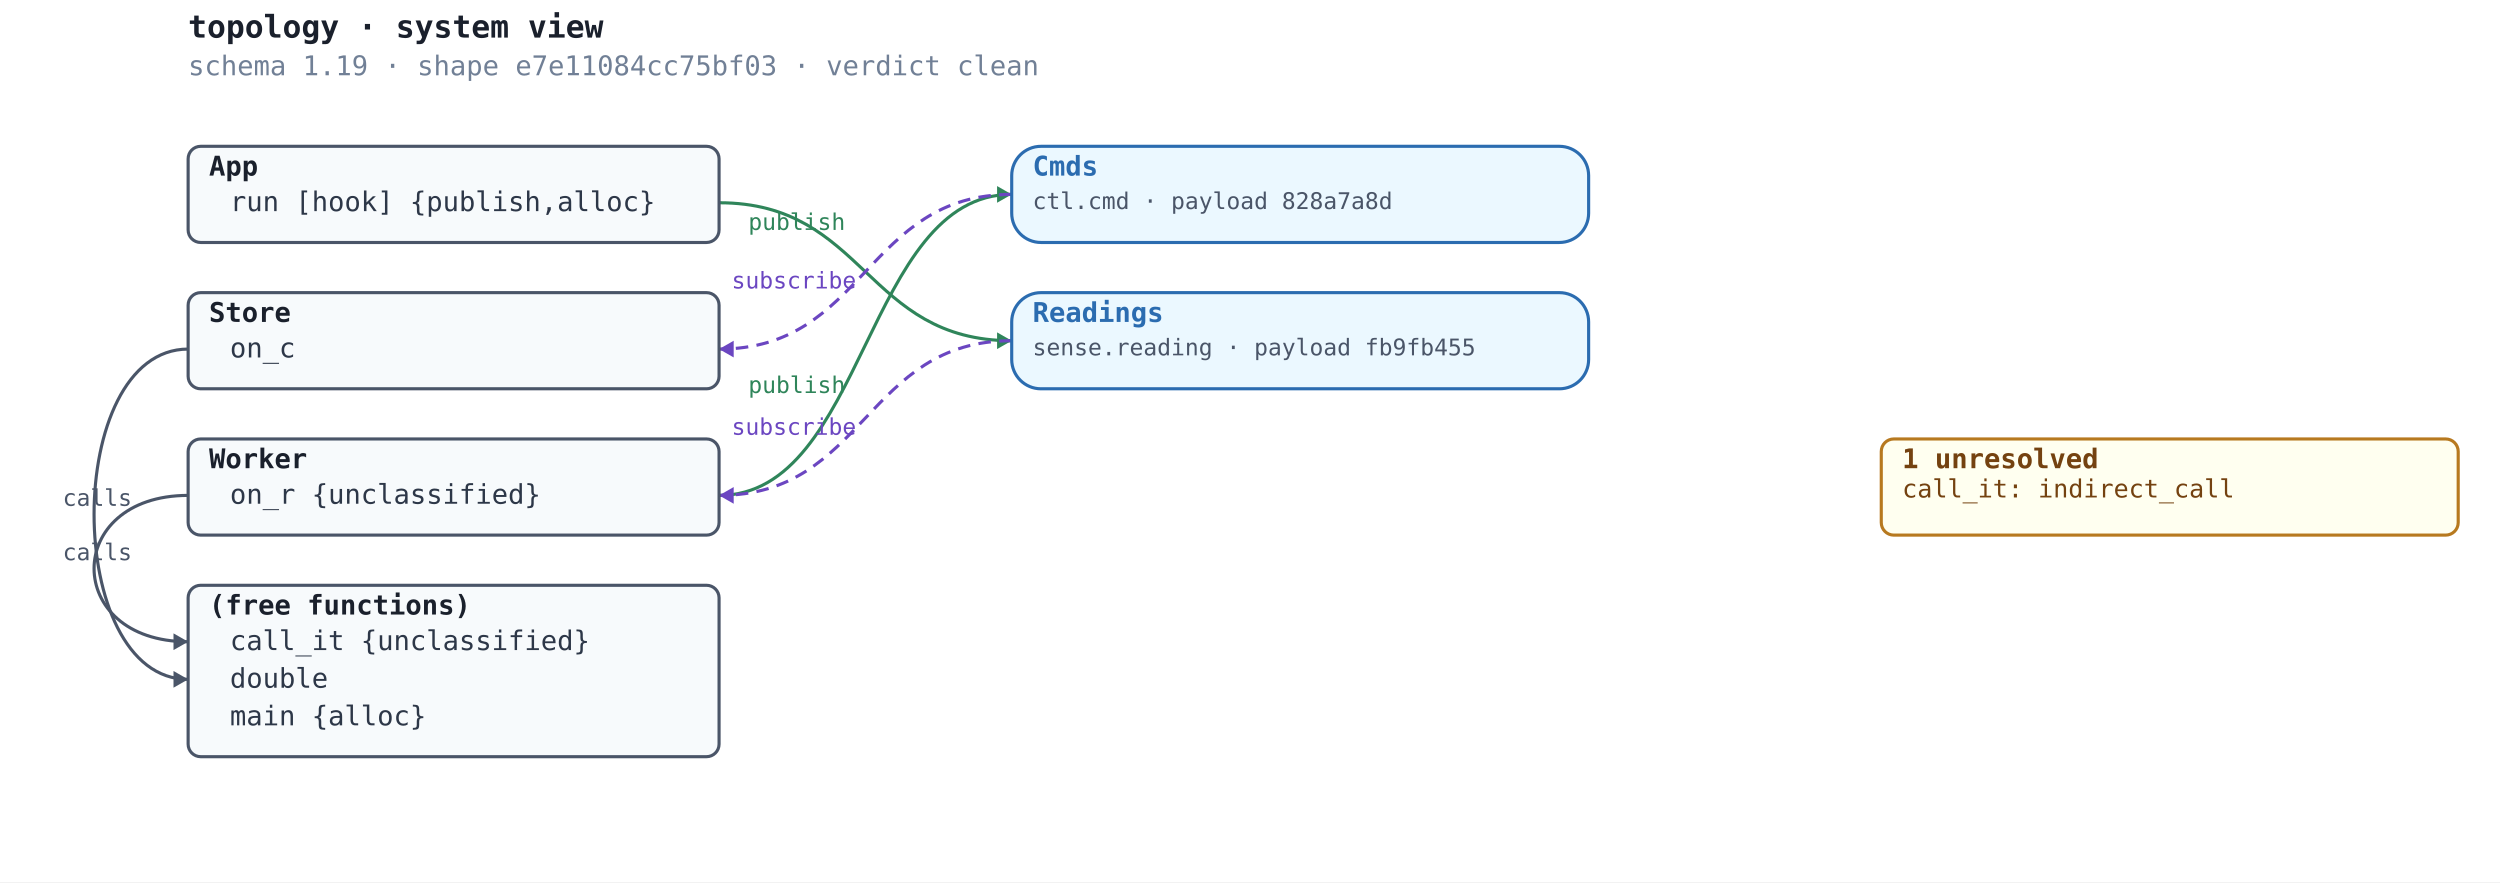
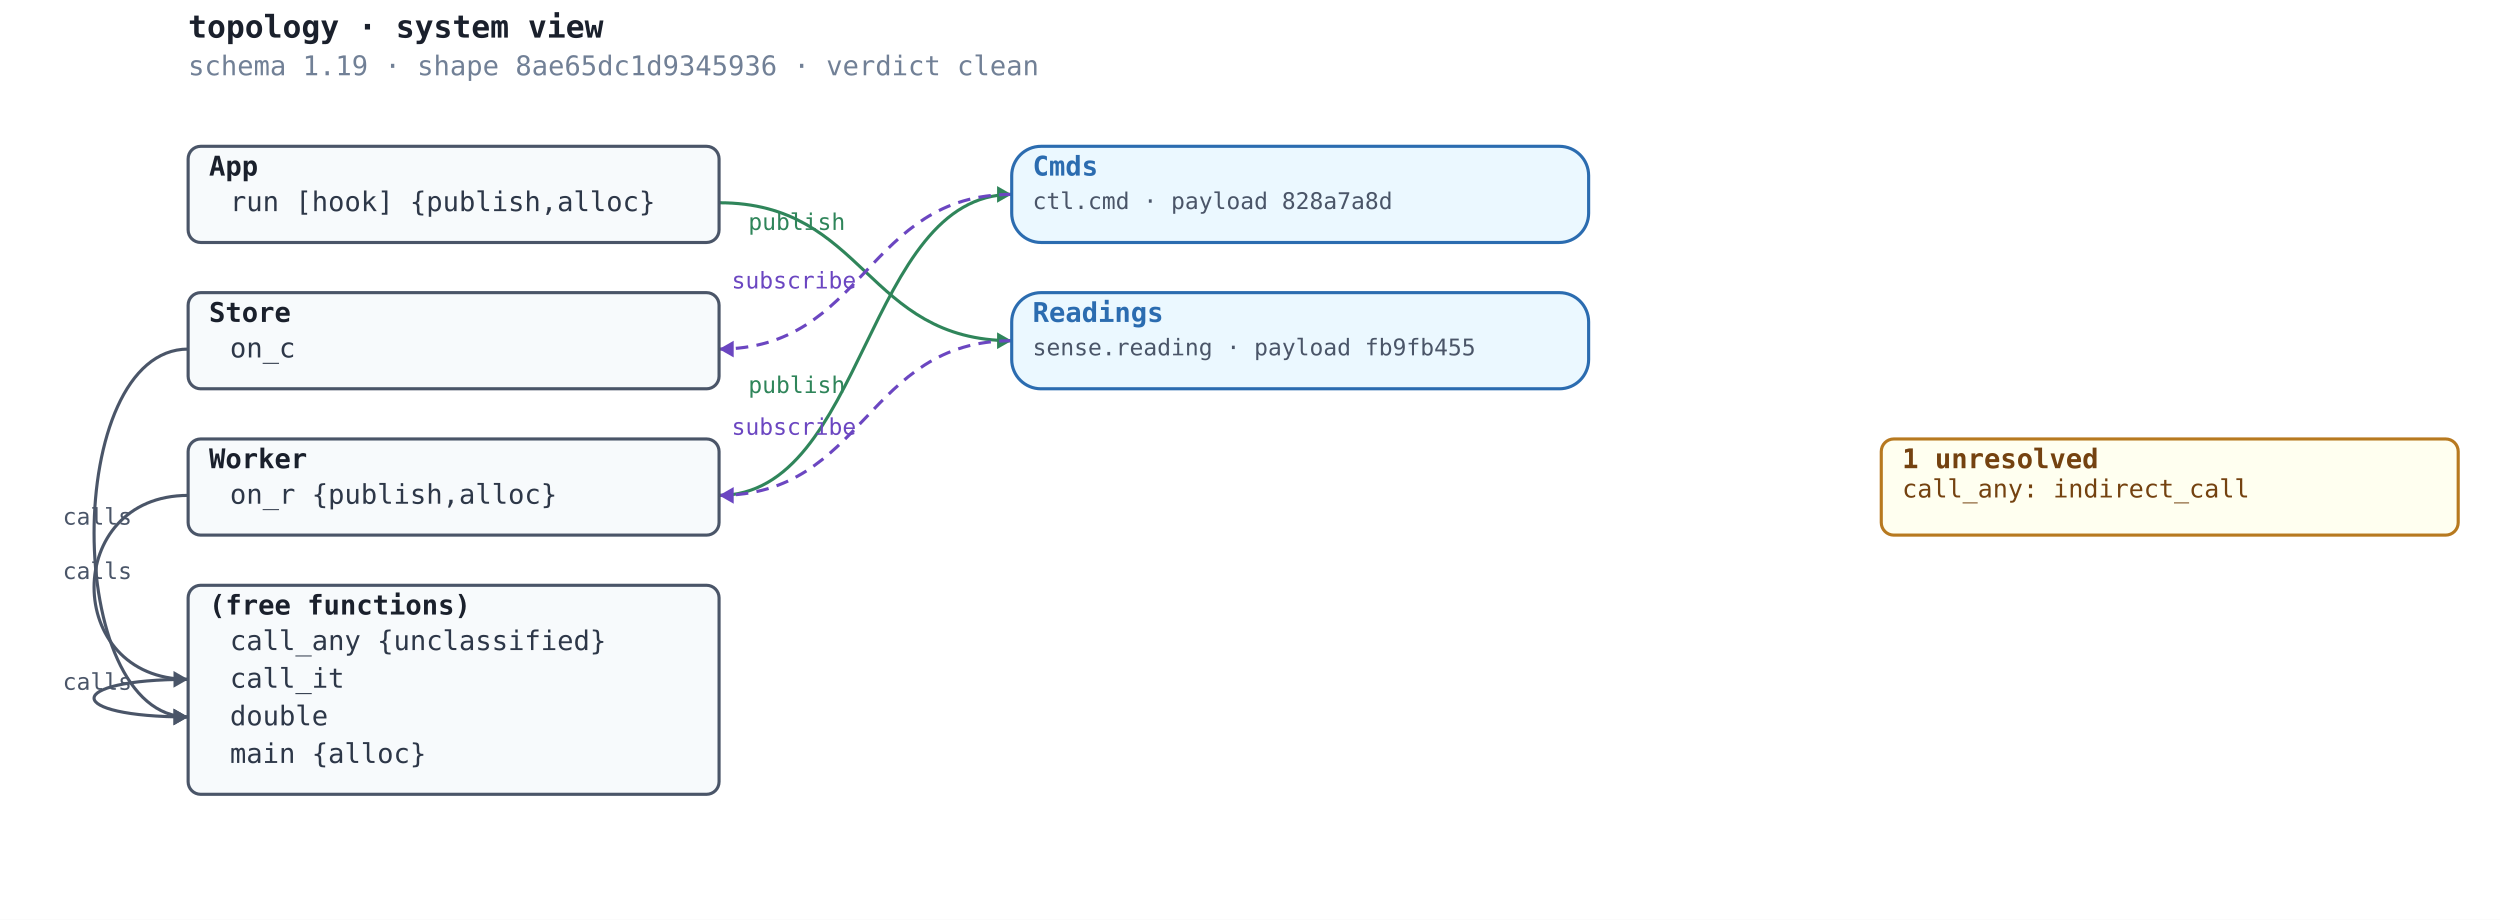
- <svg xmlns="http://www.w3.org/2000/svg" class="hale-topo" width="1196" height="422" viewBox="0 0 1196 422" font-family="monospace" font-size="13">
+ <svg xmlns="http://www.w3.org/2000/svg" class="hale-topo" width="1196" height="440" viewBox="0 0 1196 440" font-family="monospace" font-size="13">
  <style>
@media (prefers-color-scheme: dark){
.hale-topo [fill="#ffffff"]{fill:#0d1117}
.hale-topo [stroke="#ffffff"]{stroke:#0d1117}
.hale-topo [fill="#f7fafc"]{fill:#161b22}
.hale-topo [stroke="#f7fafc"]{stroke:#161b22}
.hale-topo [fill="#ebf8ff"]{fill:#12243a}
.hale-topo [stroke="#ebf8ff"]{stroke:#12243a}
.hale-topo [fill="#f0fff4"]{fill:#0f2417}
.hale-topo [stroke="#f0fff4"]{stroke:#0f2417}
.hale-topo [fill="#fff5f5"]{fill:#2a1215}
.hale-topo [stroke="#fff5f5"]{stroke:#2a1215}
.hale-topo [fill="#fffff0"]{fill:#241f0d}
.hale-topo [stroke="#fffff0"]{stroke:#241f0d}
.hale-topo [fill="#1a202c"]{fill:#e6edf3}
.hale-topo [stroke="#1a202c"]{stroke:#e6edf3}
.hale-topo [fill="#2d3748"]{fill:#c9d1d9}
.hale-topo [stroke="#2d3748"]{stroke:#c9d1d9}
.hale-topo [fill="#4a5568"]{fill:#8b949e}
.hale-topo [stroke="#4a5568"]{stroke:#8b949e}
.hale-topo [fill="#718096"]{fill:#6e7681}
.hale-topo [stroke="#718096"]{stroke:#6e7681}
.hale-topo [fill="#2f855a"]{fill:#3fb950}
.hale-topo [stroke="#2f855a"]{stroke:#3fb950}
.hale-topo [fill="#6b46c1"]{fill:#bc8cff}
.hale-topo [stroke="#6b46c1"]{stroke:#bc8cff}
.hale-topo [fill="#c53030"]{fill:#f85149}
.hale-topo [stroke="#c53030"]{stroke:#f85149}
.hale-topo [fill="#d69e2e"]{fill:#d29922}
.hale-topo [stroke="#d69e2e"]{stroke:#d29922}
.hale-topo [fill="#2b6cb0"]{fill:#58a6ff}
.hale-topo [stroke="#2b6cb0"]{stroke:#58a6ff}
.hale-topo [fill="#b7791f"]{fill:#e3b341}
.hale-topo [stroke="#b7791f"]{stroke:#e3b341}
.hale-topo [fill="#22543d"]{fill:#7ee787}
.hale-topo [stroke="#22543d"]{stroke:#7ee787}
.hale-topo [fill="#742a2a"]{fill:#ffa198}
.hale-topo [stroke="#742a2a"]{stroke:#ffa198}
.hale-topo [fill="#744210"]{fill:#f2cc60}
.hale-topo [stroke="#744210"]{stroke:#f2cc60}
}
</style>
-   <rect class="bg" x="0" y="0" width="1196" height="422" fill="#ffffff" />
+   <rect class="bg" x="0" y="0" width="1196" height="440" fill="#ffffff" />
  <text x="90" y="18" font-size="15" font-weight="bold" fill="#1a202c">topology · system view</text>
-   <text x="90" y="36" fill="#718096">schema 1.19 · shape e7e11084cc75bf03 · verdict clean</text>
+   <text x="90" y="36" fill="#718096">schema 1.19 · shape 8ae65dc1d9345936 · verdict clean</text>
  <path d="M 344 97 C 414 97, 414 163, 484 163" fill="none" stroke="#2f855a" stroke-width="1.5" />
  <path d="M 484 163 l -7 -4 l 0 8 z" fill="#2f855a" />
  <text x="358" y="110" font-size="11" fill="#2f855a">publish</text>
  <path d="M 344 237 C 414 237, 414 93, 484 93" fill="none" stroke="#2f855a" stroke-width="1.5" />
  <path d="M 484 93 l -7 -4 l 0 8 z" fill="#2f855a" />
  <text x="358" y="188" font-size="11" fill="#2f855a">publish</text>
  <path d="M 484 93 C 414 93, 414 167, 344 167" fill="none" stroke="#6b46c1" stroke-width="1.5" stroke-dasharray="6,4" />
  <path d="M 344 167 l 7 -4 l 0 8 z" fill="#6b46c1" />
  <text x="350" y="138" font-size="11" fill="#6b46c1">subscribe</text>
  <path d="M 484 163 C 414 163, 414 237, 344 237" fill="none" stroke="#6b46c1" stroke-width="1.5" stroke-dasharray="6,4" />
  <path d="M 344 237 l 7 -4 l 0 8 z" fill="#6b46c1" />
  <text x="350" y="208" font-size="11" fill="#6b46c1">subscribe</text>
-   <path d="M 90 167 C 30 167, 30 325, 90 325" fill="none" stroke="#4a5568" stroke-width="1.5" />
+   <path d="M 90 167 C 30 167, 30 343, 90 343" fill="none" stroke="#4a5568" stroke-width="1.5" />
+   <path d="M 90 343 l -7 -4 l 0 8 z" fill="#4a5568" />
+   <text x="30" y="251" font-size="11" fill="#4a5568">calls</text>
+   <path d="M 90 237 C 30 237, 30 325, 90 325" fill="none" stroke="#4a5568" stroke-width="1.5" />
  <path d="M 90 325 l -7 -4 l 0 8 z" fill="#4a5568" />
-   <text x="30" y="242" font-size="11" fill="#4a5568">calls</text>
-   <path d="M 90 237 C 30 237, 30 307, 90 307" fill="none" stroke="#4a5568" stroke-width="1.5" />
-   <path d="M 90 307 l -7 -4 l 0 8 z" fill="#4a5568" />
-   <text x="30" y="268" font-size="11" fill="#4a5568">calls</text>
+   <text x="30" y="277" font-size="11" fill="#4a5568">calls</text>
+   <path d="M 90 325 C 30 325, 30 343, 90 343" fill="none" stroke="#4a5568" stroke-width="1.5" />
+   <path d="M 90 343 l -7 -4 l 0 8 z" fill="#4a5568" />
+   <text x="30" y="330" font-size="11" fill="#4a5568">calls</text>
  <rect x="90" y="70" width="254" height="46" rx="6" fill="#f7fafc" stroke="#4a5568" stroke-width="1.5" />
  <text x="100" y="84" font-weight="bold" fill="#1a202c">App</text>
  <text x="110" y="101" fill="#2d3748">run  [hook]  {publish,alloc}</text>
  <rect x="90" y="140" width="254" height="46" rx="6" fill="#f7fafc" stroke="#4a5568" stroke-width="1.5" />
  <text x="100" y="154" font-weight="bold" fill="#1a202c">Store</text>
  <text x="110" y="171" fill="#2d3748">on_c</text>
  <rect x="90" y="210" width="254" height="46" rx="6" fill="#f7fafc" stroke="#4a5568" stroke-width="1.5" />
  <text x="100" y="224" font-weight="bold" fill="#1a202c">Worker</text>
-   <text x="110" y="241" fill="#2d3748">on_r  {unclassified}</text>
-   <rect x="90" y="280" width="254" height="82" rx="6" fill="#f7fafc" stroke="#4a5568" stroke-width="1.5" />
+   <text x="110" y="241" fill="#2d3748">on_r  {publish,alloc}</text>
+   <rect x="90" y="280" width="254" height="100" rx="6" fill="#f7fafc" stroke="#4a5568" stroke-width="1.5" />
  <text x="100" y="294" font-weight="bold" fill="#1a202c">(free functions)</text>
-   <text x="110" y="311" fill="#2d3748">call_it  {unclassified}</text>
-   <text x="110" y="329" fill="#2d3748">double</text>
-   <text x="110" y="347" fill="#2d3748">main  {alloc}</text>
+   <text x="110" y="311" fill="#2d3748">call_any  {unclassified}</text>
+   <text x="110" y="329" fill="#2d3748">call_it</text>
+   <text x="110" y="347" fill="#2d3748">double</text>
+   <text x="110" y="365" fill="#2d3748">main  {alloc}</text>
  <rect x="484" y="70" width="276" height="46" rx="14" fill="#ebf8ff" stroke="#2b6cb0" stroke-width="1.5" />
  <text x="494" y="84" font-weight="bold" fill="#2b6cb0">Cmds</text>
  <text x="494" y="100" font-size="11" fill="#4a5568">ctl.cmd · payload 828a7a8d</text>
  <rect x="484" y="140" width="276" height="46" rx="14" fill="#ebf8ff" stroke="#2b6cb0" stroke-width="1.5" />
  <text x="494" y="154" font-weight="bold" fill="#2b6cb0">Readings</text>
  <text x="494" y="170" font-size="11" fill="#4a5568">sense.reading · payload fb9fb455</text>
  <rect x="900" y="210" width="276" height="46" rx="6" fill="#fffff0" stroke="#b7791f" stroke-width="1.5" />
  <text x="910" y="224" font-weight="bold" fill="#744210">1 unresolved</text>
-   <text x="910" y="238" font-size="12" fill="#744210">call_it: indirect_call</text>
+   <text x="910" y="238" font-size="12" fill="#744210">call_any: indirect_call</text>
</svg>
